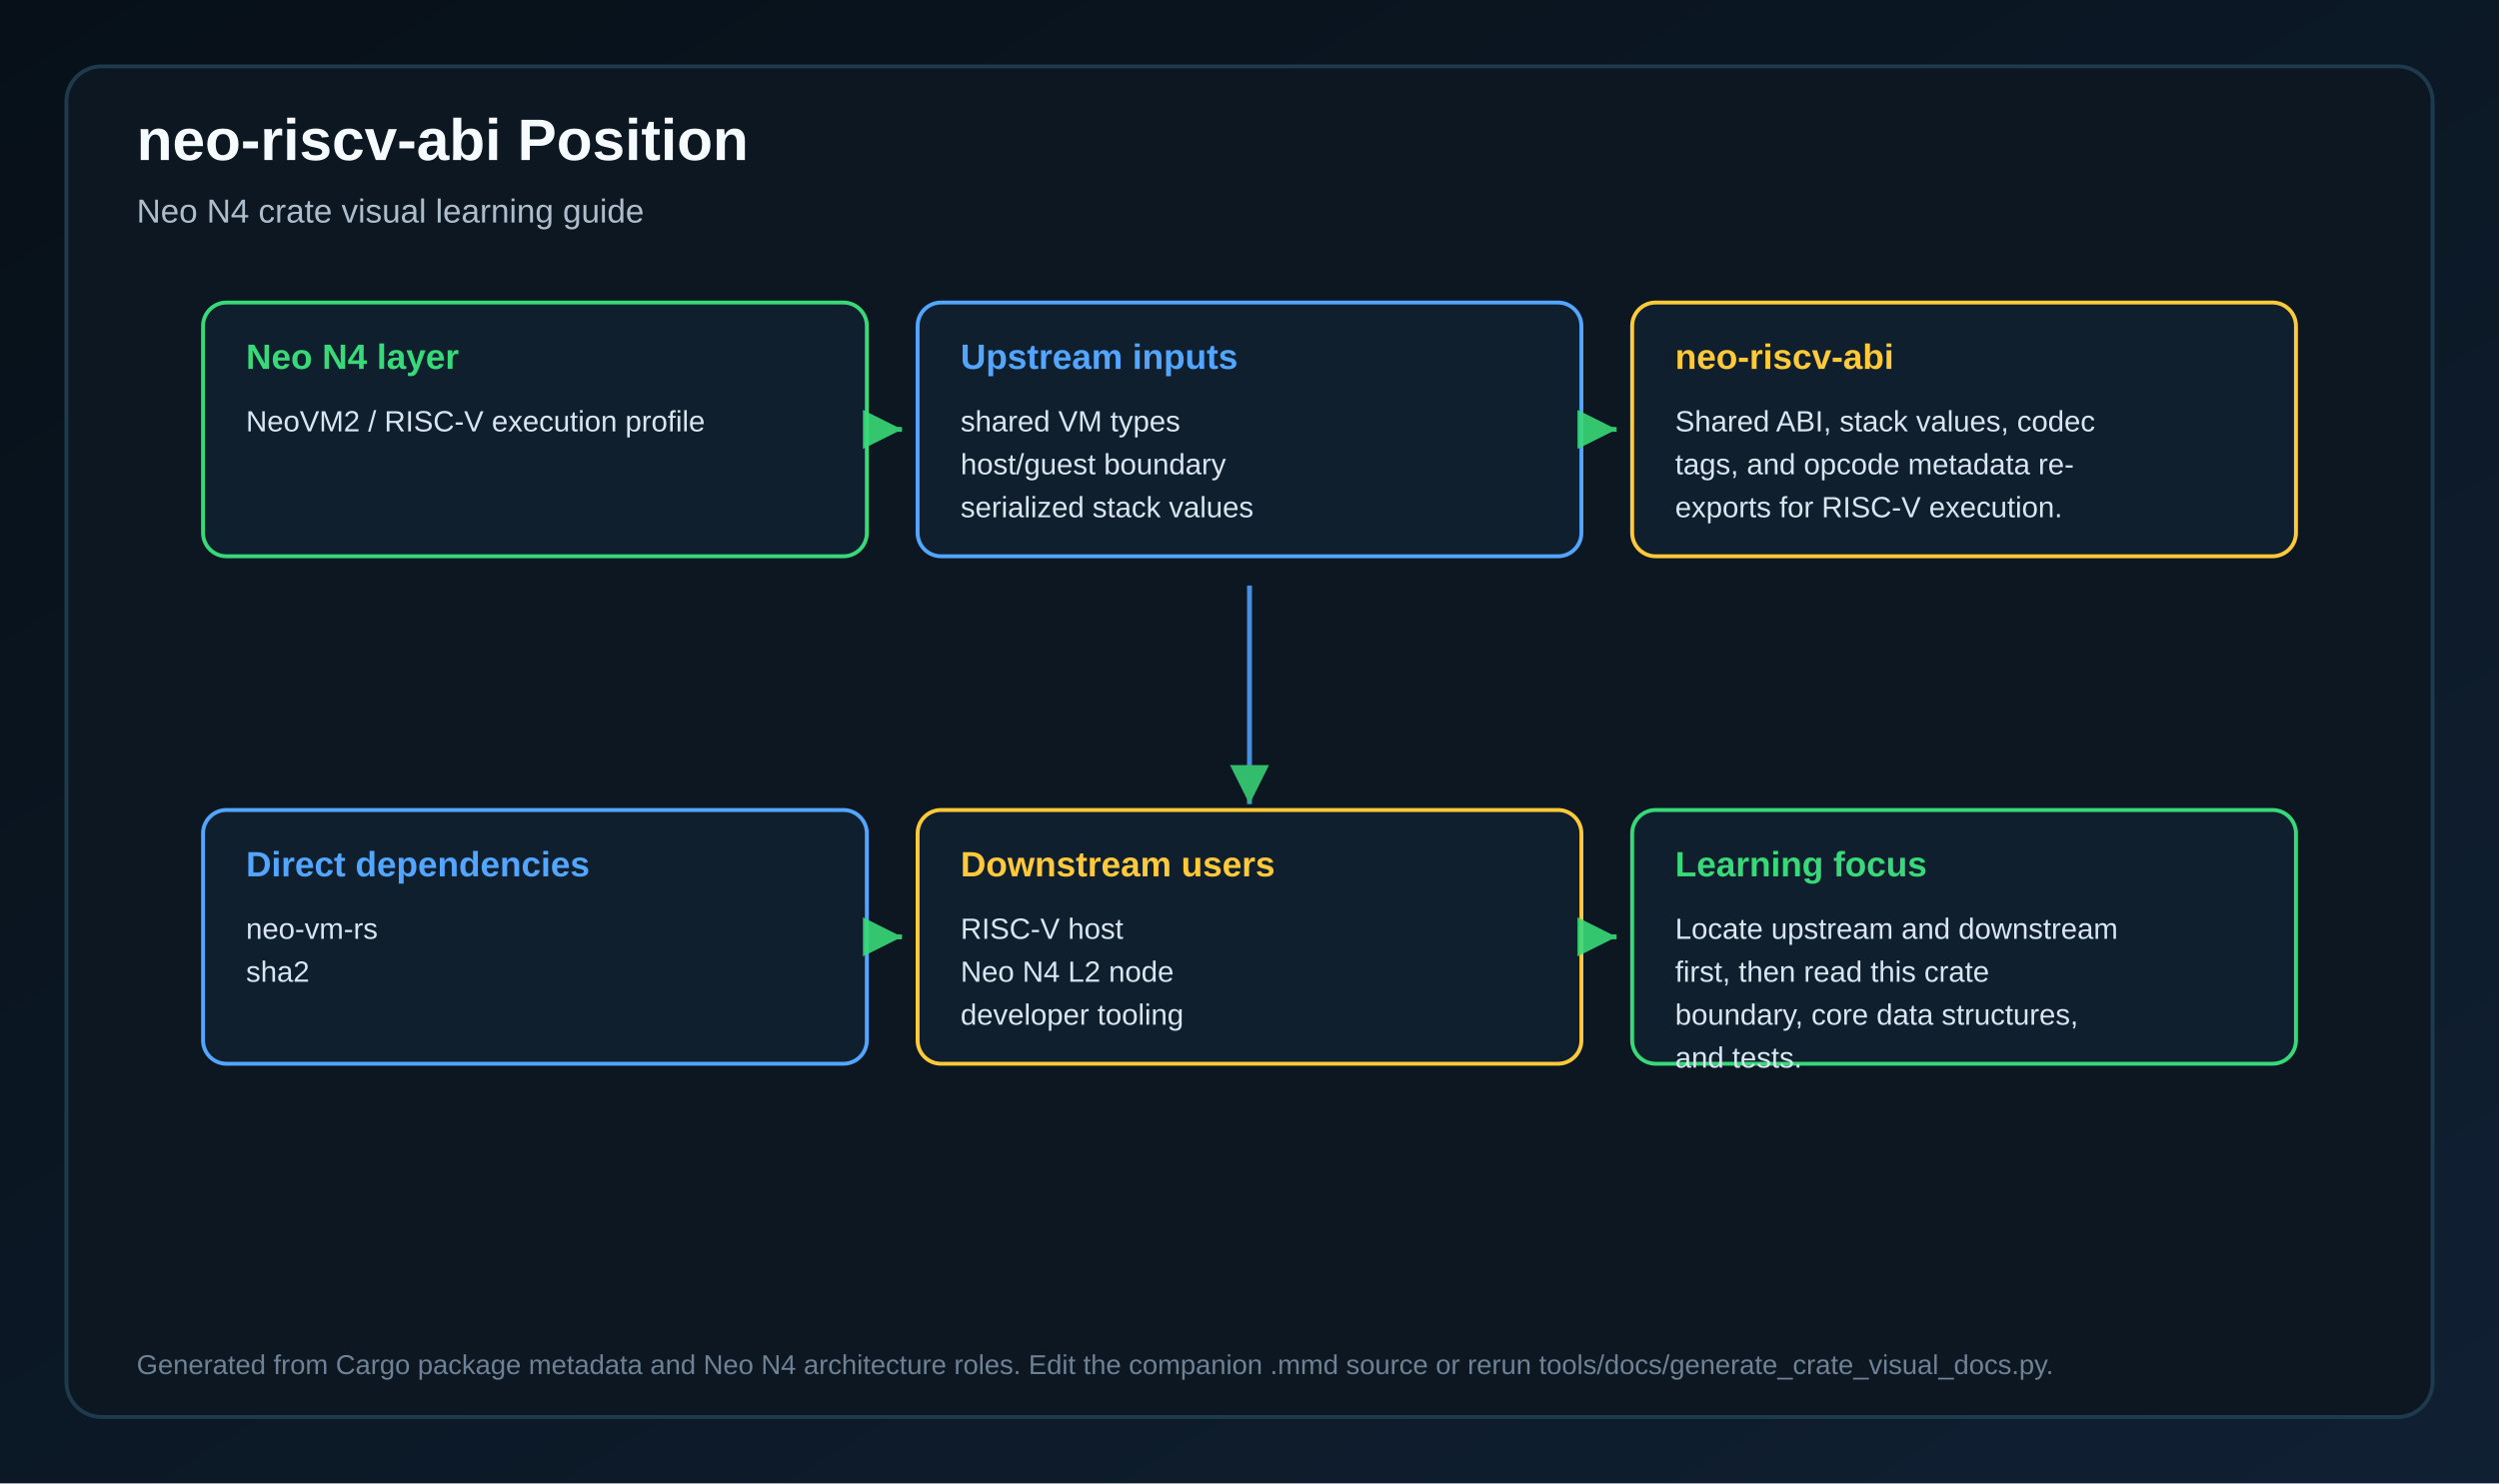
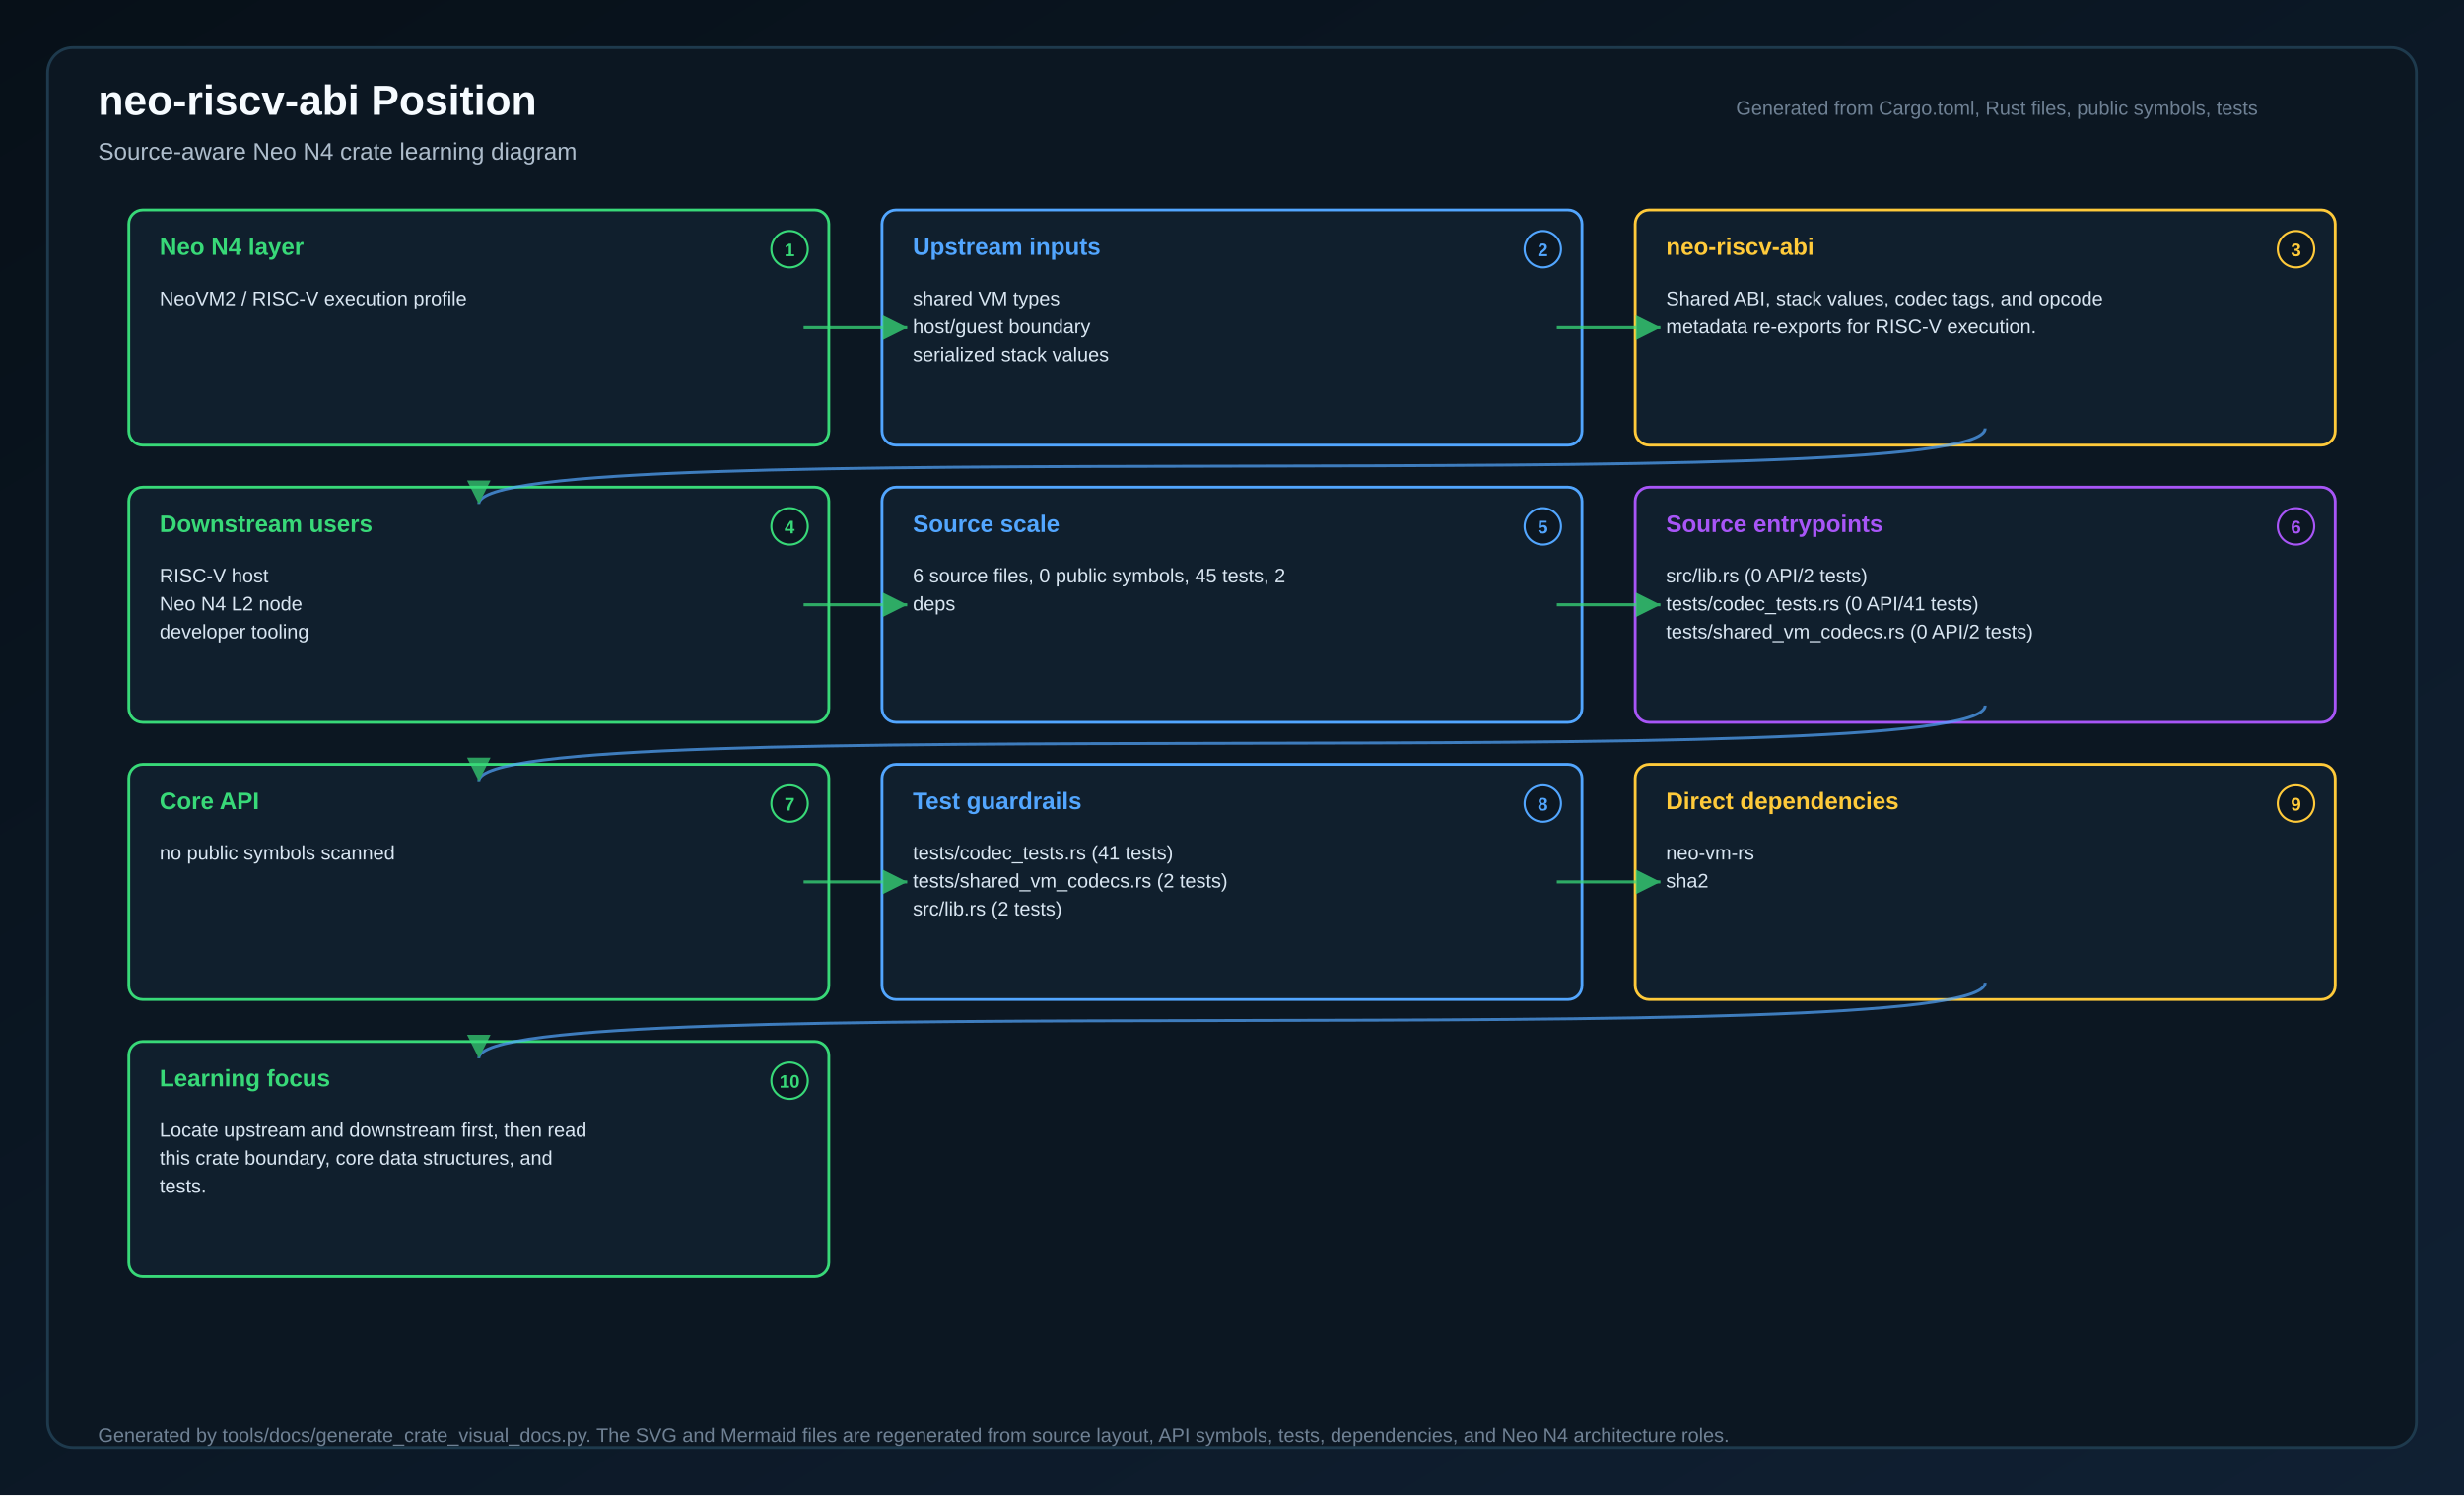
- <svg xmlns="http://www.w3.org/2000/svg" width="1280" height="760" viewBox="0 0 1280 760" role="img" aria-label="neo-riscv-abi Position">
+ <svg xmlns="http://www.w3.org/2000/svg" width="1760" height="1068" viewBox="0 0 1760 1068" role="img" aria-label="neo-riscv-abi Position">
  <defs>
    <linearGradient id="bg" x1="0" x2="1" y1="0" y2="1">
      <stop offset="0" stop-color="#071018" />
      <stop offset="1" stop-color="#102033" />
    </linearGradient>
    <marker id="arrow" markerWidth="12" markerHeight="12" refX="10" refY="6" orient="auto">
      <path d="M2,2 L10,6 L2,10 Z" fill="#38d978" />
    </marker>
  </defs>
-   <rect x="0" y="0" width="1280" height="760" fill="url(#bg)" />
-   <rect x="34" y="34" width="1212" height="692" rx="18" fill="#0c1722" stroke="#1e3a4d" stroke-width="2" />
+   <rect x="0" y="0" width="1760" height="1068" fill="url(#bg)" />
+   <rect x="34" y="34" width="1692" height="1000" rx="18" fill="#0c1722" stroke="#1e3a4d" stroke-width="2" />
  <text x="70" y="82" fill="#f6fbff" font-size="30" font-family="Segoe UI, Arial, sans-serif" font-weight="700">neo-riscv-abi Position</text>
-   <text x="70" y="114" fill="#aebdcc" font-size="17" font-family="Segoe UI, Arial, sans-serif">Neo N4 crate visual learning guide</text>
-   <rect x="104" y="155" width="340" height="130" rx="12" fill="#101f2d" stroke="#38d978" stroke-width="2" />
-   <text x="126" y="189" fill="#38d978" font-size="18" font-family="Segoe UI, Arial, sans-serif" font-weight="700">Neo N4 layer</text>
-   <text x="126" y="221" fill="#d9e6f2" font-size="15" font-family="Segoe UI, Arial, sans-serif">NeoVM2 / RISC-V execution profile</text>
-   <rect x="470" y="155" width="340" height="130" rx="12" fill="#101f2d" stroke="#52a6ff" stroke-width="2" />
-   <text x="492" y="189" fill="#52a6ff" font-size="18" font-family="Segoe UI, Arial, sans-serif" font-weight="700">Upstream inputs</text>
-   <text x="492" y="221" fill="#d9e6f2" font-size="15" font-family="Segoe UI, Arial, sans-serif">shared VM types</text>
-   <text x="492" y="243" fill="#d9e6f2" font-size="15" font-family="Segoe UI, Arial, sans-serif">host/guest boundary</text>
-   <text x="492" y="265" fill="#d9e6f2" font-size="15" font-family="Segoe UI, Arial, sans-serif">serialized stack values</text>
-   <line x1="452" y1="220" x2="462" y2="220" stroke="#38d978" stroke-width="2.5" marker-end="url(#arrow)" opacity="0.9" />
-   <rect x="836" y="155" width="340" height="130" rx="12" fill="#101f2d" stroke="#ffca3a" stroke-width="2" />
-   <text x="858" y="189" fill="#ffca3a" font-size="18" font-family="Segoe UI, Arial, sans-serif" font-weight="700">neo-riscv-abi</text>
-   <text x="858" y="221" fill="#d9e6f2" font-size="15" font-family="Segoe UI, Arial, sans-serif">Shared ABI, stack values, codec</text>
-   <text x="858" y="243" fill="#d9e6f2" font-size="15" font-family="Segoe UI, Arial, sans-serif">tags, and opcode metadata re-</text>
-   <text x="858" y="265" fill="#d9e6f2" font-size="15" font-family="Segoe UI, Arial, sans-serif">exports for RISC-V execution.</text>
-   <line x1="818" y1="220" x2="828" y2="220" stroke="#38d978" stroke-width="2.5" marker-end="url(#arrow)" opacity="0.9" />
-   <rect x="104" y="415" width="340" height="130" rx="12" fill="#101f2d" stroke="#52a6ff" stroke-width="2" />
-   <text x="126" y="449" fill="#52a6ff" font-size="18" font-family="Segoe UI, Arial, sans-serif" font-weight="700">Direct dependencies</text>
-   <text x="126" y="481" fill="#d9e6f2" font-size="15" font-family="Segoe UI, Arial, sans-serif">neo-vm-rs</text>
-   <text x="126" y="503" fill="#d9e6f2" font-size="15" font-family="Segoe UI, Arial, sans-serif">sha2</text>
-   <rect x="470" y="415" width="340" height="130" rx="12" fill="#101f2d" stroke="#ffca3a" stroke-width="2" />
-   <text x="492" y="449" fill="#ffca3a" font-size="18" font-family="Segoe UI, Arial, sans-serif" font-weight="700">Downstream users</text>
-   <text x="492" y="481" fill="#d9e6f2" font-size="15" font-family="Segoe UI, Arial, sans-serif">RISC-V host</text>
-   <text x="492" y="503" fill="#d9e6f2" font-size="15" font-family="Segoe UI, Arial, sans-serif">Neo N4 L2 node</text>
-   <text x="492" y="525" fill="#d9e6f2" font-size="15" font-family="Segoe UI, Arial, sans-serif">developer tooling</text>
-   <line x1="452" y1="480" x2="462" y2="480" stroke="#38d978" stroke-width="2.5" marker-end="url(#arrow)" opacity="0.9" />
-   <rect x="836" y="415" width="340" height="130" rx="12" fill="#101f2d" stroke="#38d978" stroke-width="2" />
-   <text x="858" y="449" fill="#38d978" font-size="18" font-family="Segoe UI, Arial, sans-serif" font-weight="700">Learning focus</text>
-   <text x="858" y="481" fill="#d9e6f2" font-size="15" font-family="Segoe UI, Arial, sans-serif">Locate upstream and downstream</text>
-   <text x="858" y="503" fill="#d9e6f2" font-size="15" font-family="Segoe UI, Arial, sans-serif">first, then read this crate</text>
-   <text x="858" y="525" fill="#d9e6f2" font-size="15" font-family="Segoe UI, Arial, sans-serif">boundary, core data structures,</text>
-   <text x="858" y="547" fill="#d9e6f2" font-size="15" font-family="Segoe UI, Arial, sans-serif">and tests.</text>
-   <line x1="818" y1="480" x2="828" y2="480" stroke="#38d978" stroke-width="2.5" marker-end="url(#arrow)" opacity="0.9" />
-   <path d="M640 300 C640 350 640 370 640 412" stroke="#52a6ff" stroke-width="2.5" fill="none" marker-end="url(#arrow)" opacity="0.85" />
-   <text x="70" y="704" fill="#6f8194" font-size="14" font-family="Segoe UI, Arial, sans-serif">Generated from Cargo package metadata and Neo N4 architecture roles. Edit the companion .mmd source or rerun tools/docs/generate_crate_visual_docs.py.</text>
+   <text x="70" y="114" fill="#aebdcc" font-size="17" font-family="Segoe UI, Arial, sans-serif">Source-aware Neo N4 crate learning diagram</text>
+   <text x="1240" y="82" fill="#6f8194" font-size="14" font-family="Segoe UI, Arial, sans-serif">Generated from Cargo.toml, Rust files, public symbols, tests</text>
+   <rect x="92" y="150" width="500" height="168" rx="10" fill="#101f2d" stroke="#38d978" stroke-width="2" />
+   <circle cx="564" cy="178" r="13" fill="#0c1722" stroke="#38d978" stroke-width="1.5" />
+   <text x="564" y="183" text-anchor="middle" fill="#38d978" font-size="13" font-family="Segoe UI, Arial, sans-serif" font-weight="700">1</text>
+   <text x="114" y="182" fill="#38d978" font-size="17" font-family="Segoe UI, Arial, sans-serif" font-weight="700">Neo N4 layer</text>
+   <text x="114" y="218" fill="#d9e6f2" font-size="14" font-family="Segoe UI, Arial, sans-serif">NeoVM2 / RISC-V execution profile</text>
+   <rect x="630" y="150" width="500" height="168" rx="10" fill="#101f2d" stroke="#52a6ff" stroke-width="2" />
+   <circle cx="1102" cy="178" r="13" fill="#0c1722" stroke="#52a6ff" stroke-width="1.5" />
+   <text x="1102" y="183" text-anchor="middle" fill="#52a6ff" font-size="13" font-family="Segoe UI, Arial, sans-serif" font-weight="700">2</text>
+   <text x="652" y="182" fill="#52a6ff" font-size="17" font-family="Segoe UI, Arial, sans-serif" font-weight="700">Upstream inputs</text>
+   <text x="652" y="218" fill="#d9e6f2" font-size="14" font-family="Segoe UI, Arial, sans-serif">shared VM types</text>
+   <text x="652" y="238" fill="#d9e6f2" font-size="14" font-family="Segoe UI, Arial, sans-serif">host/guest boundary</text>
+   <text x="652" y="258" fill="#d9e6f2" font-size="14" font-family="Segoe UI, Arial, sans-serif">serialized stack values</text>
+   <rect x="1168" y="150" width="500" height="168" rx="10" fill="#101f2d" stroke="#ffca3a" stroke-width="2" />
+   <circle cx="1640" cy="178" r="13" fill="#0c1722" stroke="#ffca3a" stroke-width="1.5" />
+   <text x="1640" y="183" text-anchor="middle" fill="#ffca3a" font-size="13" font-family="Segoe UI, Arial, sans-serif" font-weight="700">3</text>
+   <text x="1190" y="182" fill="#ffca3a" font-size="17" font-family="Segoe UI, Arial, sans-serif" font-weight="700">neo-riscv-abi</text>
+   <text x="1190" y="218" fill="#d9e6f2" font-size="14" font-family="Segoe UI, Arial, sans-serif">Shared ABI, stack values, codec tags, and opcode</text>
+   <text x="1190" y="238" fill="#d9e6f2" font-size="14" font-family="Segoe UI, Arial, sans-serif">metadata re-exports for RISC-V execution.</text>
+   <rect x="92" y="348" width="500" height="168" rx="10" fill="#101f2d" stroke="#38d978" stroke-width="2" />
+   <circle cx="564" cy="376" r="13" fill="#0c1722" stroke="#38d978" stroke-width="1.5" />
+   <text x="564" y="381" text-anchor="middle" fill="#38d978" font-size="13" font-family="Segoe UI, Arial, sans-serif" font-weight="700">4</text>
+   <text x="114" y="380" fill="#38d978" font-size="17" font-family="Segoe UI, Arial, sans-serif" font-weight="700">Downstream users</text>
+   <text x="114" y="416" fill="#d9e6f2" font-size="14" font-family="Segoe UI, Arial, sans-serif">RISC-V host</text>
+   <text x="114" y="436" fill="#d9e6f2" font-size="14" font-family="Segoe UI, Arial, sans-serif">Neo N4 L2 node</text>
+   <text x="114" y="456" fill="#d9e6f2" font-size="14" font-family="Segoe UI, Arial, sans-serif">developer tooling</text>
+   <rect x="630" y="348" width="500" height="168" rx="10" fill="#101f2d" stroke="#52a6ff" stroke-width="2" />
+   <circle cx="1102" cy="376" r="13" fill="#0c1722" stroke="#52a6ff" stroke-width="1.5" />
+   <text x="1102" y="381" text-anchor="middle" fill="#52a6ff" font-size="13" font-family="Segoe UI, Arial, sans-serif" font-weight="700">5</text>
+   <text x="652" y="380" fill="#52a6ff" font-size="17" font-family="Segoe UI, Arial, sans-serif" font-weight="700">Source scale</text>
+   <text x="652" y="416" fill="#d9e6f2" font-size="14" font-family="Segoe UI, Arial, sans-serif">6 source files, 0 public symbols, 45 tests, 2</text>
+   <text x="652" y="436" fill="#d9e6f2" font-size="14" font-family="Segoe UI, Arial, sans-serif">deps</text>
+   <rect x="1168" y="348" width="500" height="168" rx="10" fill="#101f2d" stroke="#a855f7" stroke-width="2" />
+   <circle cx="1640" cy="376" r="13" fill="#0c1722" stroke="#a855f7" stroke-width="1.5" />
+   <text x="1640" y="381" text-anchor="middle" fill="#a855f7" font-size="13" font-family="Segoe UI, Arial, sans-serif" font-weight="700">6</text>
+   <text x="1190" y="380" fill="#a855f7" font-size="17" font-family="Segoe UI, Arial, sans-serif" font-weight="700">Source entrypoints</text>
+   <text x="1190" y="416" fill="#d9e6f2" font-size="14" font-family="Segoe UI, Arial, sans-serif">src/lib.rs (0 API/2 tests)</text>
+   <text x="1190" y="436" fill="#d9e6f2" font-size="14" font-family="Segoe UI, Arial, sans-serif">tests/codec_tests.rs (0 API/41 tests)</text>
+   <text x="1190" y="456" fill="#d9e6f2" font-size="14" font-family="Segoe UI, Arial, sans-serif">tests/shared_vm_codecs.rs (0 API/2 tests)</text>
+   <rect x="92" y="546" width="500" height="168" rx="10" fill="#101f2d" stroke="#38d978" stroke-width="2" />
+   <circle cx="564" cy="574" r="13" fill="#0c1722" stroke="#38d978" stroke-width="1.5" />
+   <text x="564" y="579" text-anchor="middle" fill="#38d978" font-size="13" font-family="Segoe UI, Arial, sans-serif" font-weight="700">7</text>
+   <text x="114" y="578" fill="#38d978" font-size="17" font-family="Segoe UI, Arial, sans-serif" font-weight="700">Core API</text>
+   <text x="114" y="614" fill="#d9e6f2" font-size="14" font-family="Segoe UI, Arial, sans-serif">no public symbols scanned</text>
+   <rect x="630" y="546" width="500" height="168" rx="10" fill="#101f2d" stroke="#52a6ff" stroke-width="2" />
+   <circle cx="1102" cy="574" r="13" fill="#0c1722" stroke="#52a6ff" stroke-width="1.5" />
+   <text x="1102" y="579" text-anchor="middle" fill="#52a6ff" font-size="13" font-family="Segoe UI, Arial, sans-serif" font-weight="700">8</text>
+   <text x="652" y="578" fill="#52a6ff" font-size="17" font-family="Segoe UI, Arial, sans-serif" font-weight="700">Test guardrails</text>
+   <text x="652" y="614" fill="#d9e6f2" font-size="14" font-family="Segoe UI, Arial, sans-serif">tests/codec_tests.rs (41 tests)</text>
+   <text x="652" y="634" fill="#d9e6f2" font-size="14" font-family="Segoe UI, Arial, sans-serif">tests/shared_vm_codecs.rs (2 tests)</text>
+   <text x="652" y="654" fill="#d9e6f2" font-size="14" font-family="Segoe UI, Arial, sans-serif">src/lib.rs (2 tests)</text>
+   <rect x="1168" y="546" width="500" height="168" rx="10" fill="#101f2d" stroke="#ffca3a" stroke-width="2" />
+   <circle cx="1640" cy="574" r="13" fill="#0c1722" stroke="#ffca3a" stroke-width="1.5" />
+   <text x="1640" y="579" text-anchor="middle" fill="#ffca3a" font-size="13" font-family="Segoe UI, Arial, sans-serif" font-weight="700">9</text>
+   <text x="1190" y="578" fill="#ffca3a" font-size="17" font-family="Segoe UI, Arial, sans-serif" font-weight="700">Direct dependencies</text>
+   <text x="1190" y="614" fill="#d9e6f2" font-size="14" font-family="Segoe UI, Arial, sans-serif">neo-vm-rs</text>
+   <text x="1190" y="634" fill="#d9e6f2" font-size="14" font-family="Segoe UI, Arial, sans-serif">sha2</text>
+   <rect x="92" y="744" width="500" height="168" rx="10" fill="#101f2d" stroke="#38d978" stroke-width="2" />
+   <circle cx="564" cy="772" r="13" fill="#0c1722" stroke="#38d978" stroke-width="1.5" />
+   <text x="564" y="777" text-anchor="middle" fill="#38d978" font-size="13" font-family="Segoe UI, Arial, sans-serif" font-weight="700">10</text>
+   <text x="114" y="776" fill="#38d978" font-size="17" font-family="Segoe UI, Arial, sans-serif" font-weight="700">Learning focus</text>
+   <text x="114" y="812" fill="#d9e6f2" font-size="14" font-family="Segoe UI, Arial, sans-serif">Locate upstream and downstream first, then read</text>
+   <text x="114" y="832" fill="#d9e6f2" font-size="14" font-family="Segoe UI, Arial, sans-serif">this crate boundary, core data structures, and</text>
+   <text x="114" y="852" fill="#d9e6f2" font-size="14" font-family="Segoe UI, Arial, sans-serif">tests.</text>
+   <line x1="574" y1="234" x2="648" y2="234" stroke="#38d978" stroke-width="2.2" marker-end="url(#arrow)" opacity="0.75" />
+   <line x1="1112" y1="234" x2="1186" y2="234" stroke="#38d978" stroke-width="2.2" marker-end="url(#arrow)" opacity="0.75" />
+   <line x1="574" y1="432" x2="648" y2="432" stroke="#38d978" stroke-width="2.2" marker-end="url(#arrow)" opacity="0.75" />
+   <line x1="1112" y1="432" x2="1186" y2="432" stroke="#38d978" stroke-width="2.2" marker-end="url(#arrow)" opacity="0.75" />
+   <line x1="574" y1="630" x2="648" y2="630" stroke="#38d978" stroke-width="2.2" marker-end="url(#arrow)" opacity="0.75" />
+   <line x1="1112" y1="630" x2="1186" y2="630" stroke="#38d978" stroke-width="2.2" marker-end="url(#arrow)" opacity="0.75" />
+   <path d="M1418 306 C1418 358, 342 308, 342 360" stroke="#52a6ff" stroke-width="2.1" fill="none" marker-end="url(#arrow)" opacity="0.7" />
+   <path d="M1418 504 C1418 556, 342 506, 342 558" stroke="#52a6ff" stroke-width="2.1" fill="none" marker-end="url(#arrow)" opacity="0.7" />
+   <path d="M1418 702 C1418 754, 342 704, 342 756" stroke="#52a6ff" stroke-width="2.1" fill="none" marker-end="url(#arrow)" opacity="0.7" />
+   <text x="70" y="1030" fill="#6f8194" font-size="14" font-family="Segoe UI, Arial, sans-serif">Generated by tools/docs/generate_crate_visual_docs.py. The SVG and Mermaid files are regenerated from source layout, API symbols, tests, dependencies, and Neo N4 architecture roles.</text>
</svg>
